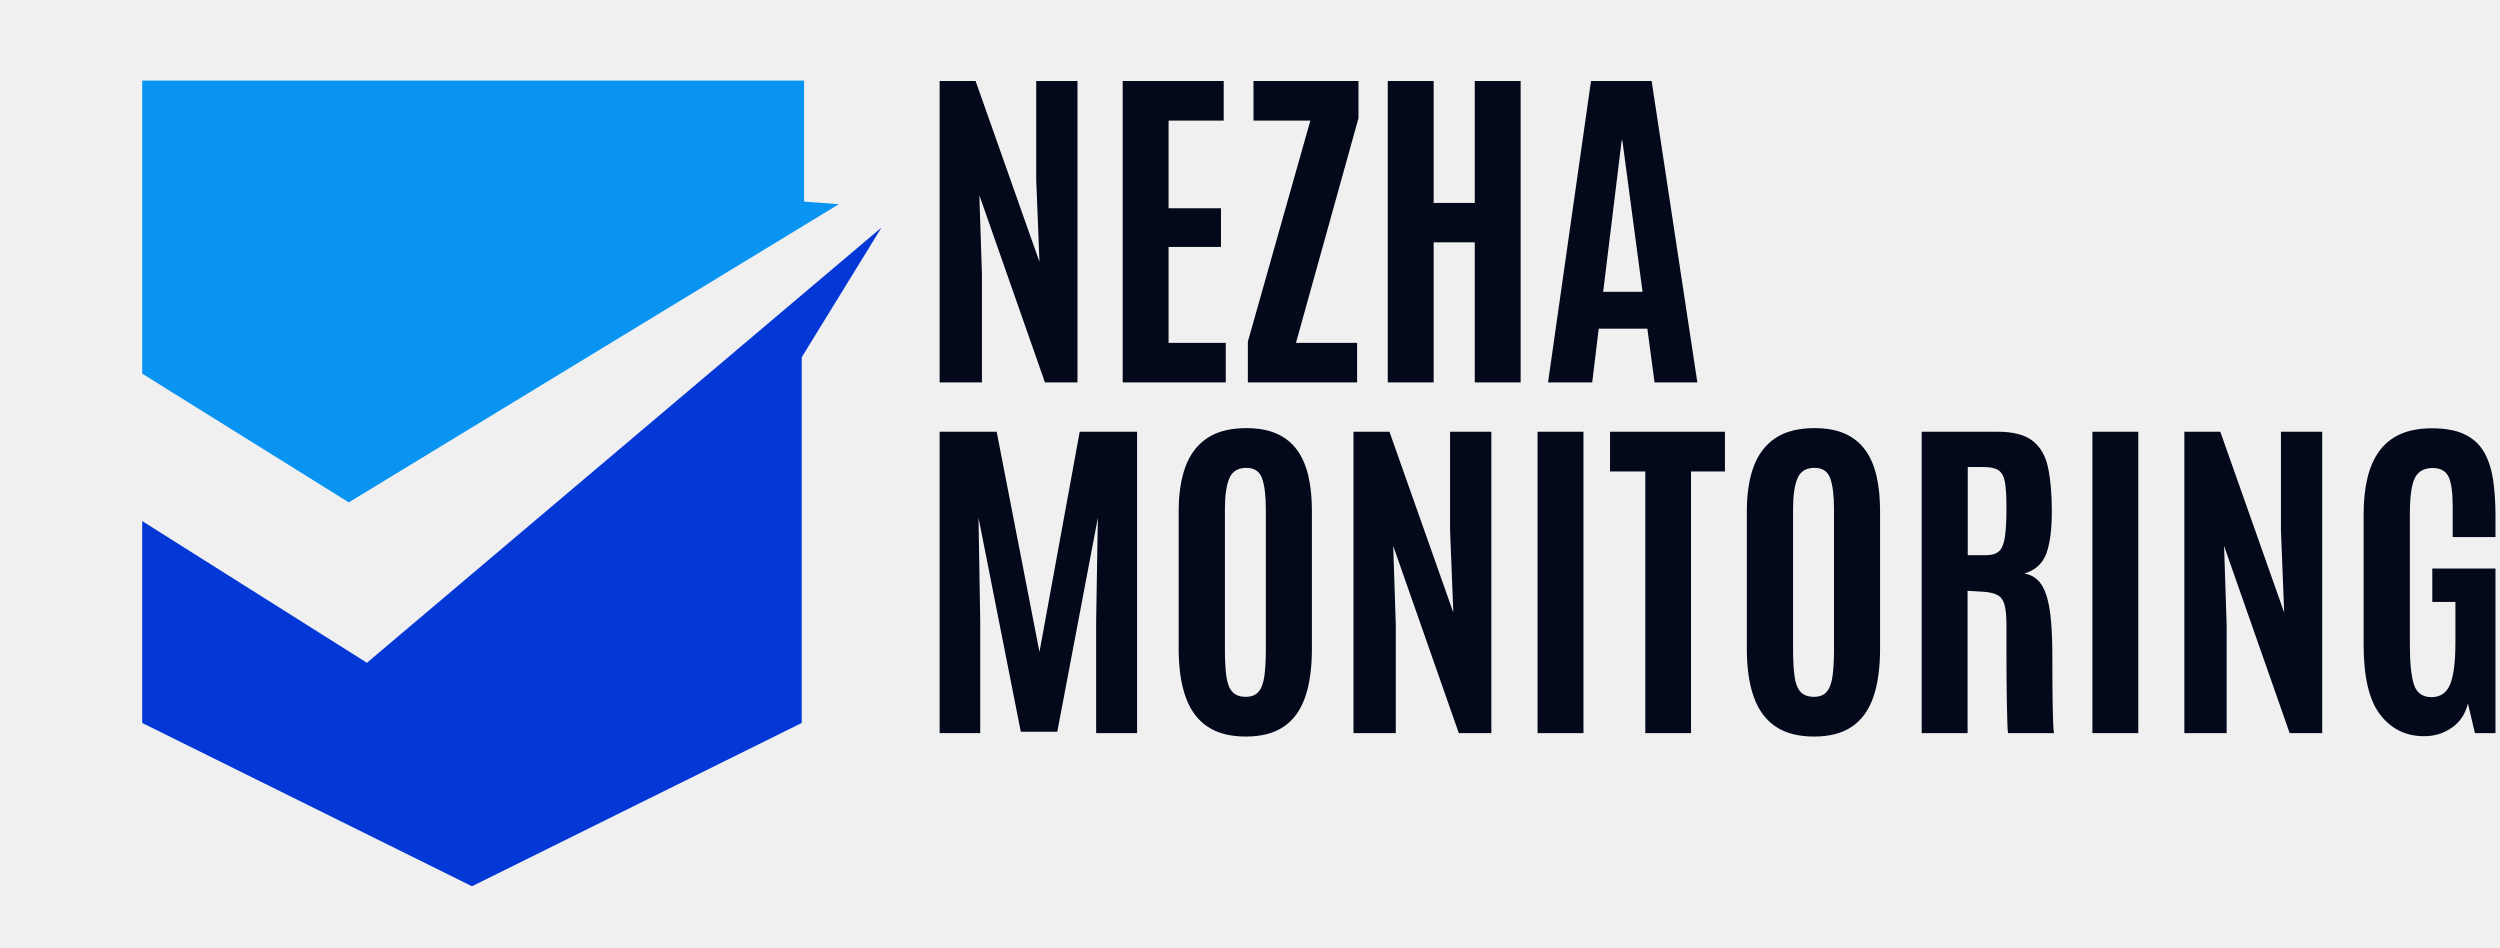
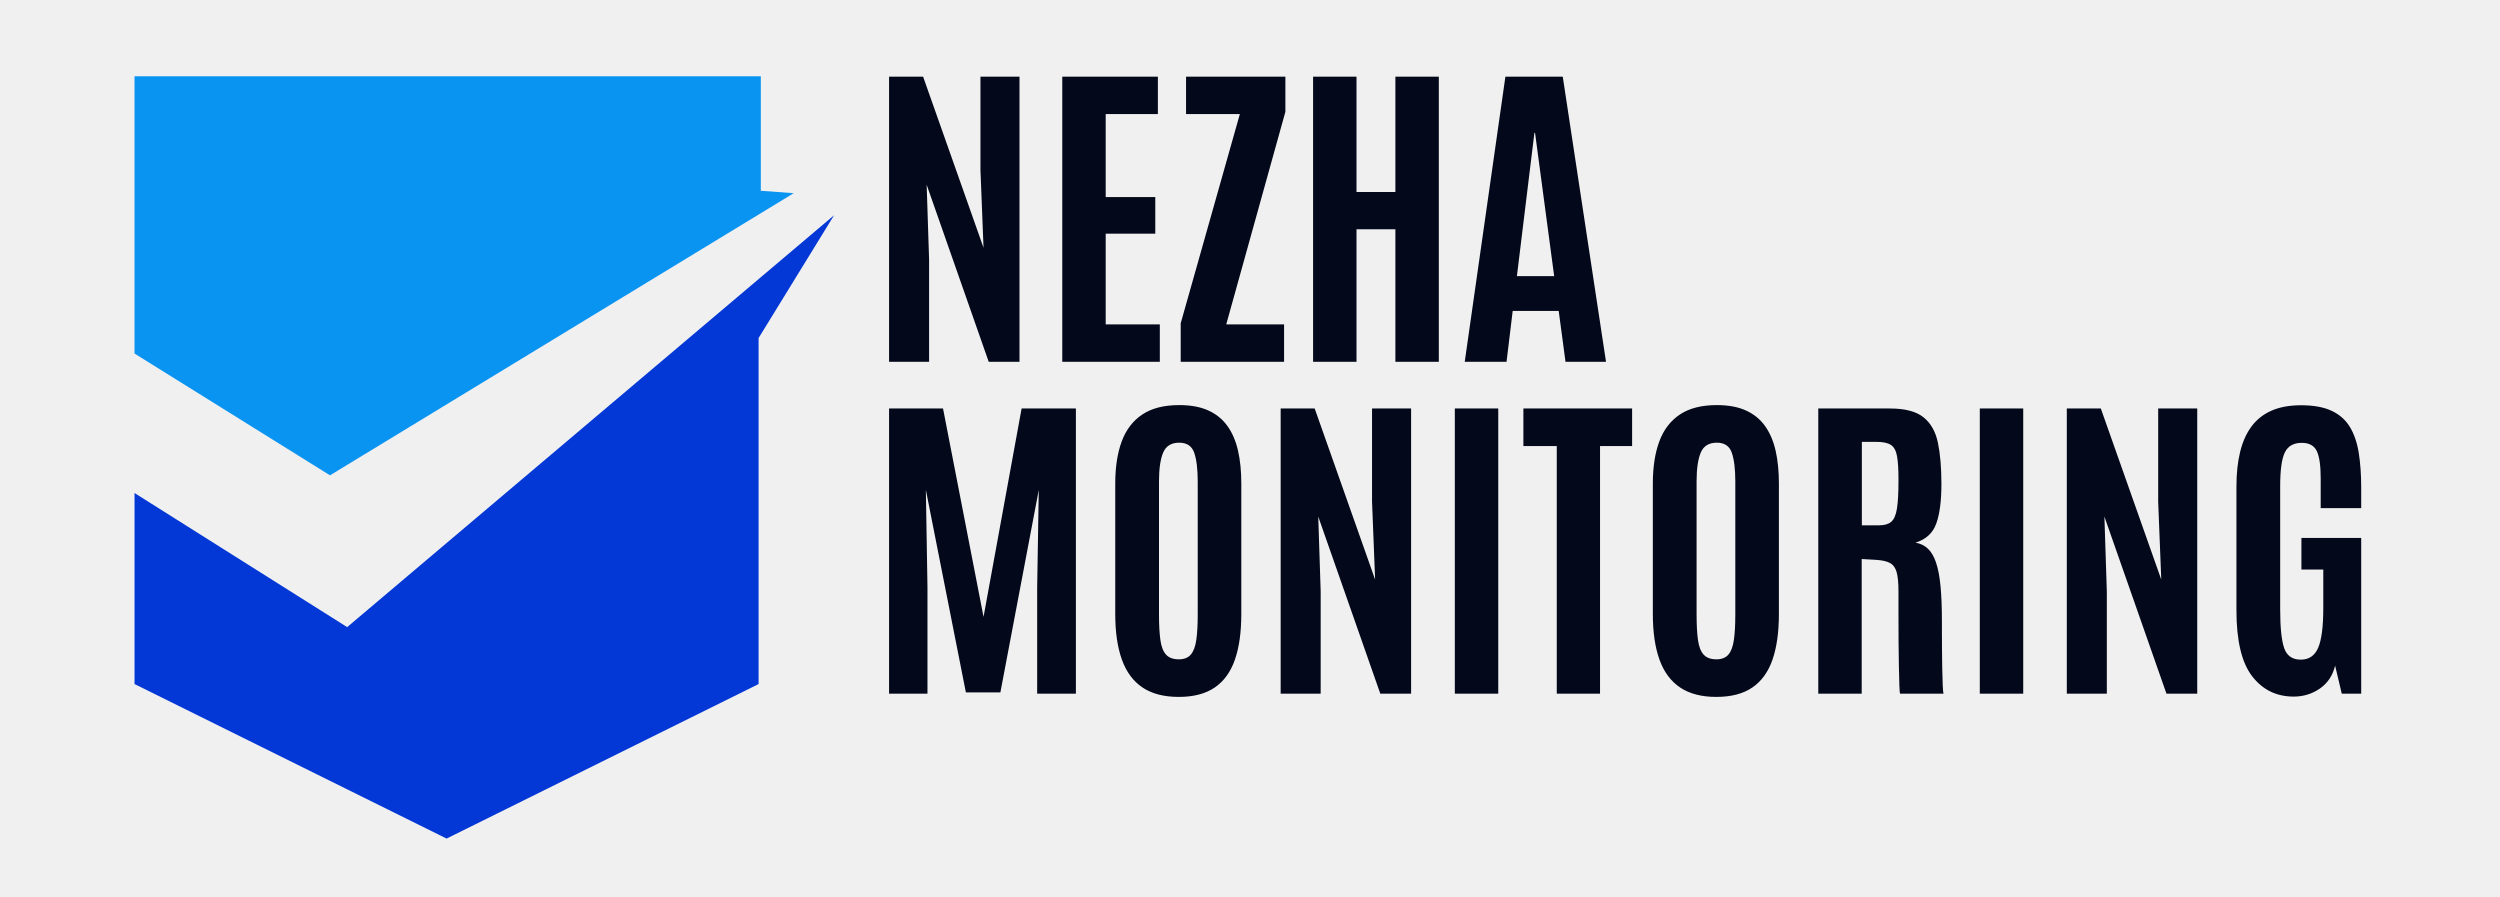
- <svg xmlns="http://www.w3.org/2000/svg" width="527.5" height="200">
+ <svg xmlns="http://www.w3.org/2000/svg" width="557.5" height="200">
  <g fill="none" fill-rule="evenodd">
    <path fill="#0A94F2" d="M30 17v61.84L73.588 106 177 43.082l-7.336-.542V17z" />
    <path fill="#0338D6" d="M77.42 139.845L30 109.943v42.6L99.585 187l69.582-34.457V75.38L186 48z" />
  </g>
  <style>
        #text {
            fill: #03081A;
        }
        @media (prefers-color-scheme: dark) {
            #text {
                fill: white;
            }
        }
    </style>
  <path id="text" d="M 253.263 51.073 L 253.263 -12.521 L 260.85 -12.521 L 274.328 25.636 L 273.641 8.292 L 273.641 -12.521 L 282.349 -12.521 L 282.349 51.073 L 275.484 51.073 L 261.645 11.58 L 262.187 28.273 L 262.187 51.073 Z M 291.887 51.073 L 291.887 -12.521 L 313.205 -12.521 L 313.205 -4.174 L 301.57 -4.174 L 301.57 14.326 L 312.627 14.326 L 312.627 22.492 L 301.57 22.492 L 301.57 42.726 L 313.638 42.726 L 313.638 51.073 Z M 318.297 51.073 L 318.297 42.473 L 331.485 -4.174 L 319.489 -4.174 L 319.489 -12.521 L 341.639 -12.521 L 341.639 -4.68 L 328.45 42.726 L 341.35 42.726 L 341.35 51.073 Z M 347.817 51.073 L 347.817 -12.521 L 357.501 -12.521 L 357.501 13.206 L 366.173 13.206 L 366.173 -12.521 L 375.856 -12.521 L 375.856 51.073 L 366.173 51.073 L 366.173 21.516 L 357.501 21.516 L 357.501 51.073 Z M 381.635 51.073 L 390.704 -12.521 L 403.495 -12.521 L 413.142 51.073 L 404.109 51.073 L 402.592 39.727 L 392.33 39.727 L 390.957 51.073 Z M 393.269 31.959 L 401.58 31.959 L 397.316 0.017 L 397.172 0.017 Z" transform="matrix(1, 0, 0, 1, -54.99994, 29.61538)" style="white-space: pre;" />
-   <path id="text" transform="matrix(1, 0, 0, 1, -54.99994, 29.61538)" style="white-space: pre;" />
  <path id="text" d="M 253.263 125.073 L 253.263 61.479 L 265.295 61.479 L 274.328 107.946 L 282.819 61.479 L 294.924 61.479 L 294.924 125.073 L 286.288 125.073 L 286.288 101.37 L 286.649 79.618 L 278.086 124.784 L 270.389 124.784 L 261.465 79.618 L 261.826 101.37 L 261.826 125.073 Z M 317.865 125.796 Q 312.914 125.796 309.789 123.7 Q 306.663 121.604 305.182 117.485 Q 303.701 113.366 303.701 107.296 L 303.701 78.209 Q 303.701 72.717 305.146 68.814 Q 306.591 64.912 309.735 62.816 Q 312.878 60.72 317.973 60.72 Q 321.803 60.72 324.441 61.913 Q 327.078 63.105 328.704 65.364 Q 330.33 67.622 331.071 70.856 Q 331.812 74.09 331.812 78.209 L 331.812 107.296 Q 331.812 113.366 330.385 117.485 Q 328.957 121.604 325.886 123.7 Q 322.815 125.796 317.865 125.796 Z M 317.865 117.413 Q 319.671 117.413 320.575 116.329 Q 321.478 115.245 321.785 113.023 Q 322.092 110.801 322.092 107.404 L 322.092 77.775 Q 322.092 73.62 321.315 71.362 Q 320.538 69.103 317.973 69.103 Q 315.335 69.103 314.396 71.289 Q 313.456 73.475 313.456 77.739 L 313.456 107.404 Q 313.456 110.873 313.764 113.095 Q 314.071 115.317 315.028 116.365 Q 315.986 117.413 317.865 117.413 Z M 340.587 125.073 L 340.587 61.479 L 348.174 61.479 L 361.652 99.635 L 360.966 82.292 L 360.966 61.479 L 369.674 61.479 L 369.674 125.073 L 362.808 125.073 L 348.969 85.58 L 349.511 102.273 L 349.511 125.073 Z M 379.427 125.073 L 379.427 61.479 L 389.111 61.479 L 389.111 125.073 Z M 402.16 125.073 L 402.16 69.862 L 394.716 69.862 L 394.716 61.479 L 418.961 61.479 L 418.961 69.862 L 411.807 69.862 L 411.807 125.073 Z M 437.747 125.796 Q 432.797 125.796 429.672 123.7 Q 426.546 121.604 425.065 117.485 Q 423.583 113.366 423.583 107.296 L 423.583 78.209 Q 423.583 72.717 425.029 68.814 Q 426.474 64.912 429.618 62.816 Q 432.761 60.72 437.856 60.72 Q 441.686 60.72 444.324 61.913 Q 446.961 63.105 448.587 65.364 Q 450.213 67.622 450.954 70.856 Q 451.695 74.09 451.695 78.209 L 451.695 107.296 Q 451.695 113.366 450.267 117.485 Q 448.84 121.604 445.769 123.7 Q 442.698 125.796 437.747 125.796 Z M 437.747 117.413 Q 439.554 117.413 440.457 116.329 Q 441.361 115.245 441.668 113.023 Q 441.975 110.801 441.975 107.404 L 441.975 77.775 Q 441.975 73.62 441.198 71.362 Q 440.421 69.103 437.856 69.103 Q 435.218 69.103 434.279 71.289 Q 433.339 73.475 433.339 77.739 L 433.339 107.404 Q 433.339 110.873 433.646 113.095 Q 433.953 115.317 434.911 116.365 Q 435.868 117.413 437.747 117.413 Z M 460.476 125.073 L 460.476 61.479 L 476.482 61.479 Q 481.469 61.479 483.926 63.43 Q 486.383 65.382 487.16 69.139 Q 487.936 72.897 487.936 78.317 Q 487.936 83.918 486.798 87.115 Q 485.66 90.313 482.155 91.397 Q 483.817 91.686 484.937 92.752 Q 486.058 93.818 486.744 95.86 Q 487.431 97.901 487.738 101.099 Q 488.045 104.297 488.045 108.922 Q 488.045 109.283 488.045 110.945 Q 488.045 112.607 488.063 114.865 Q 488.081 117.124 488.117 119.364 Q 488.153 121.604 488.226 123.194 Q 488.298 124.784 488.406 125.073 L 478.723 125.073 Q 478.614 124.892 478.56 123.212 Q 478.506 121.532 478.452 118.93 Q 478.397 116.329 478.379 113.33 Q 478.361 110.331 478.361 107.422 Q 478.361 104.513 478.361 102.273 Q 478.361 99.419 477.946 97.955 Q 477.53 96.492 476.428 95.914 Q 475.326 95.336 473.267 95.227 L 470.159 95.047 L 470.159 125.073 Z M 470.195 87.531 L 474.061 87.531 Q 475.832 87.531 476.753 86.736 Q 477.675 85.941 478.018 83.809 Q 478.361 81.677 478.361 77.667 L 478.361 77.269 Q 478.361 73.909 478.036 72.102 Q 477.711 70.296 476.681 69.609 Q 475.651 68.923 473.483 68.923 L 470.195 68.923 Z M 496.495 125.073 L 496.495 61.479 L 506.179 61.479 L 506.179 125.073 Z M 515.897 125.073 L 515.897 61.479 L 523.485 61.479 L 536.963 99.635 L 536.276 82.292 L 536.276 61.479 L 544.984 61.479 L 544.984 125.073 L 538.119 125.073 L 524.28 85.58 L 524.822 102.273 L 524.822 125.073 Z M 566.481 125.723 Q 560.736 125.723 557.231 121.189 Q 553.726 116.654 553.726 106.465 L 553.726 78.823 Q 553.726 74.559 554.539 71.199 Q 555.352 67.839 557.068 65.508 Q 558.785 63.177 561.531 61.967 Q 564.277 60.757 568.143 60.757 Q 572.335 60.757 574.972 62.003 Q 577.61 63.25 579.037 65.616 Q 580.464 67.983 581.006 71.416 Q 581.548 74.848 581.548 79.184 L 581.548 83.701 L 572.515 83.701 L 572.515 77.052 Q 572.515 72.753 571.63 70.946 Q 570.745 69.139 568.288 69.139 Q 565.578 69.139 564.53 71.253 Q 563.482 73.367 563.482 78.751 L 563.482 106.32 Q 563.482 112.318 564.367 114.902 Q 565.253 117.485 568.071 117.485 Q 570.817 117.485 571.955 114.829 Q 573.093 112.174 573.093 105.959 L 573.093 97.395 L 568.215 97.395 L 568.215 90.349 L 581.548 90.349 L 581.548 125.073 L 577.213 125.073 L 575.731 118.822 Q 574.936 122.11 572.353 123.917 Q 569.769 125.723 566.481 125.723 Z" transform="matrix(1, 0, 0, 1, -54.99994, 29.61538)" style="white-space: pre;" />
</svg>
